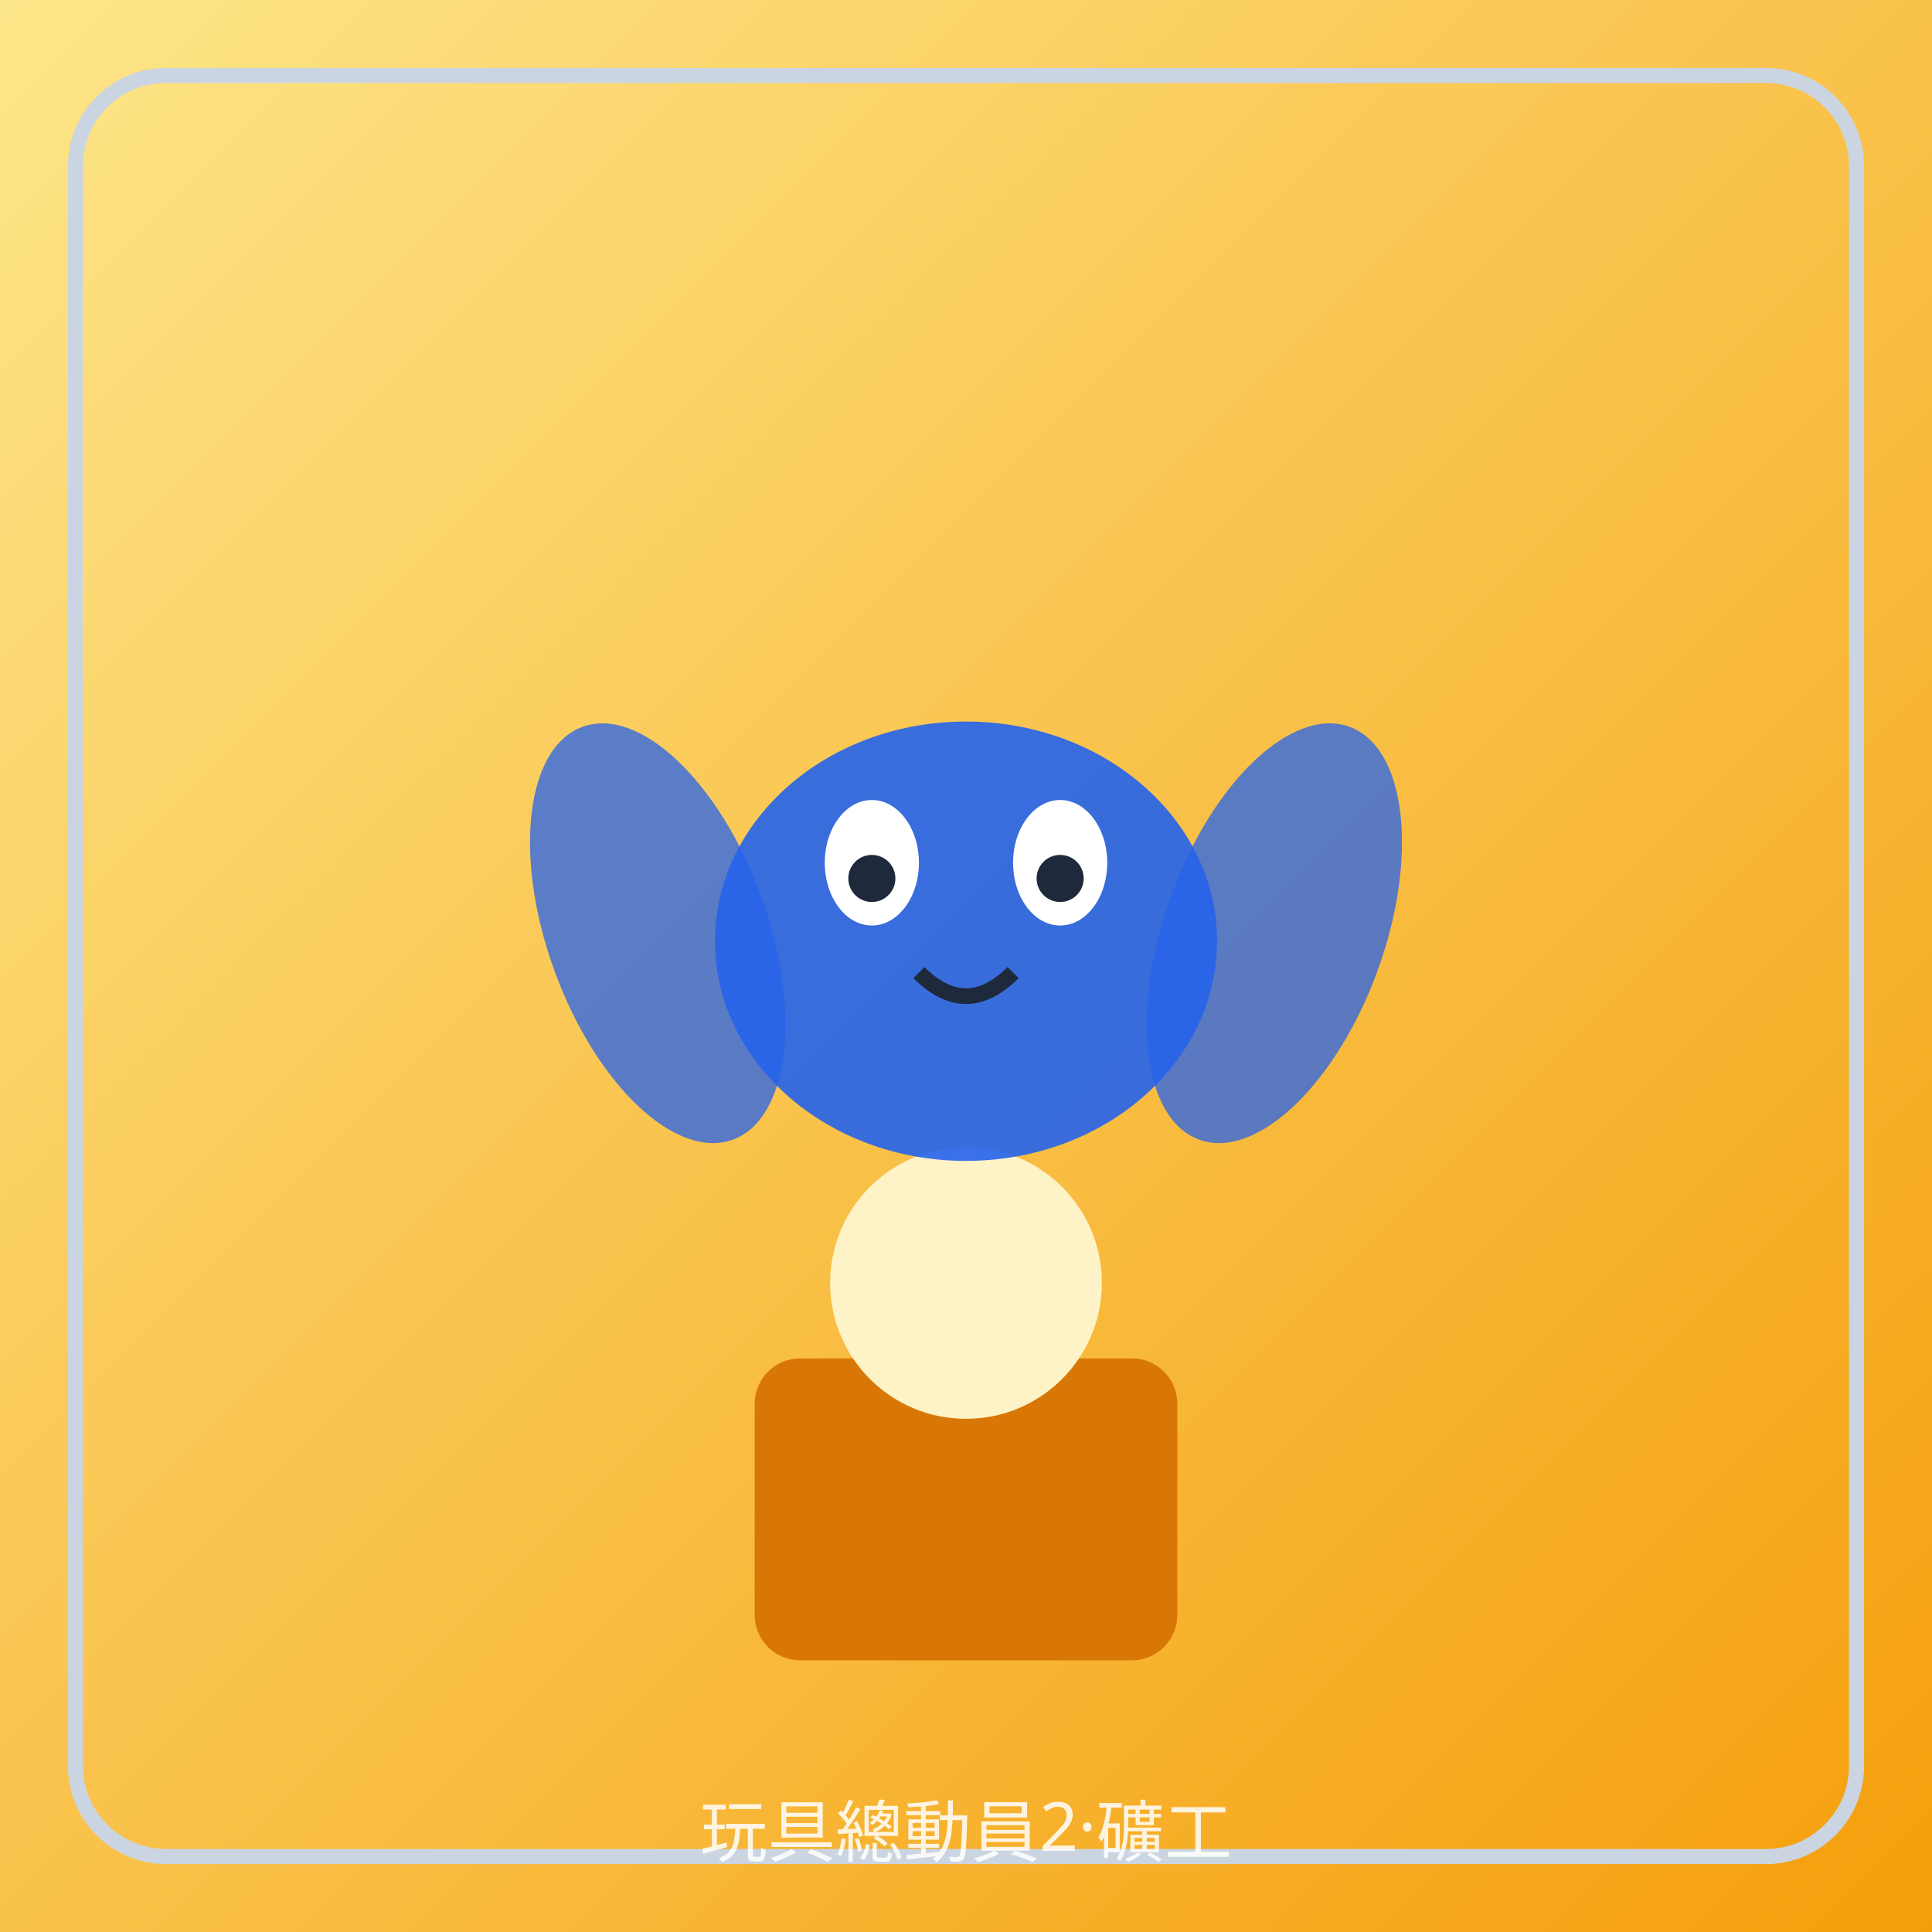
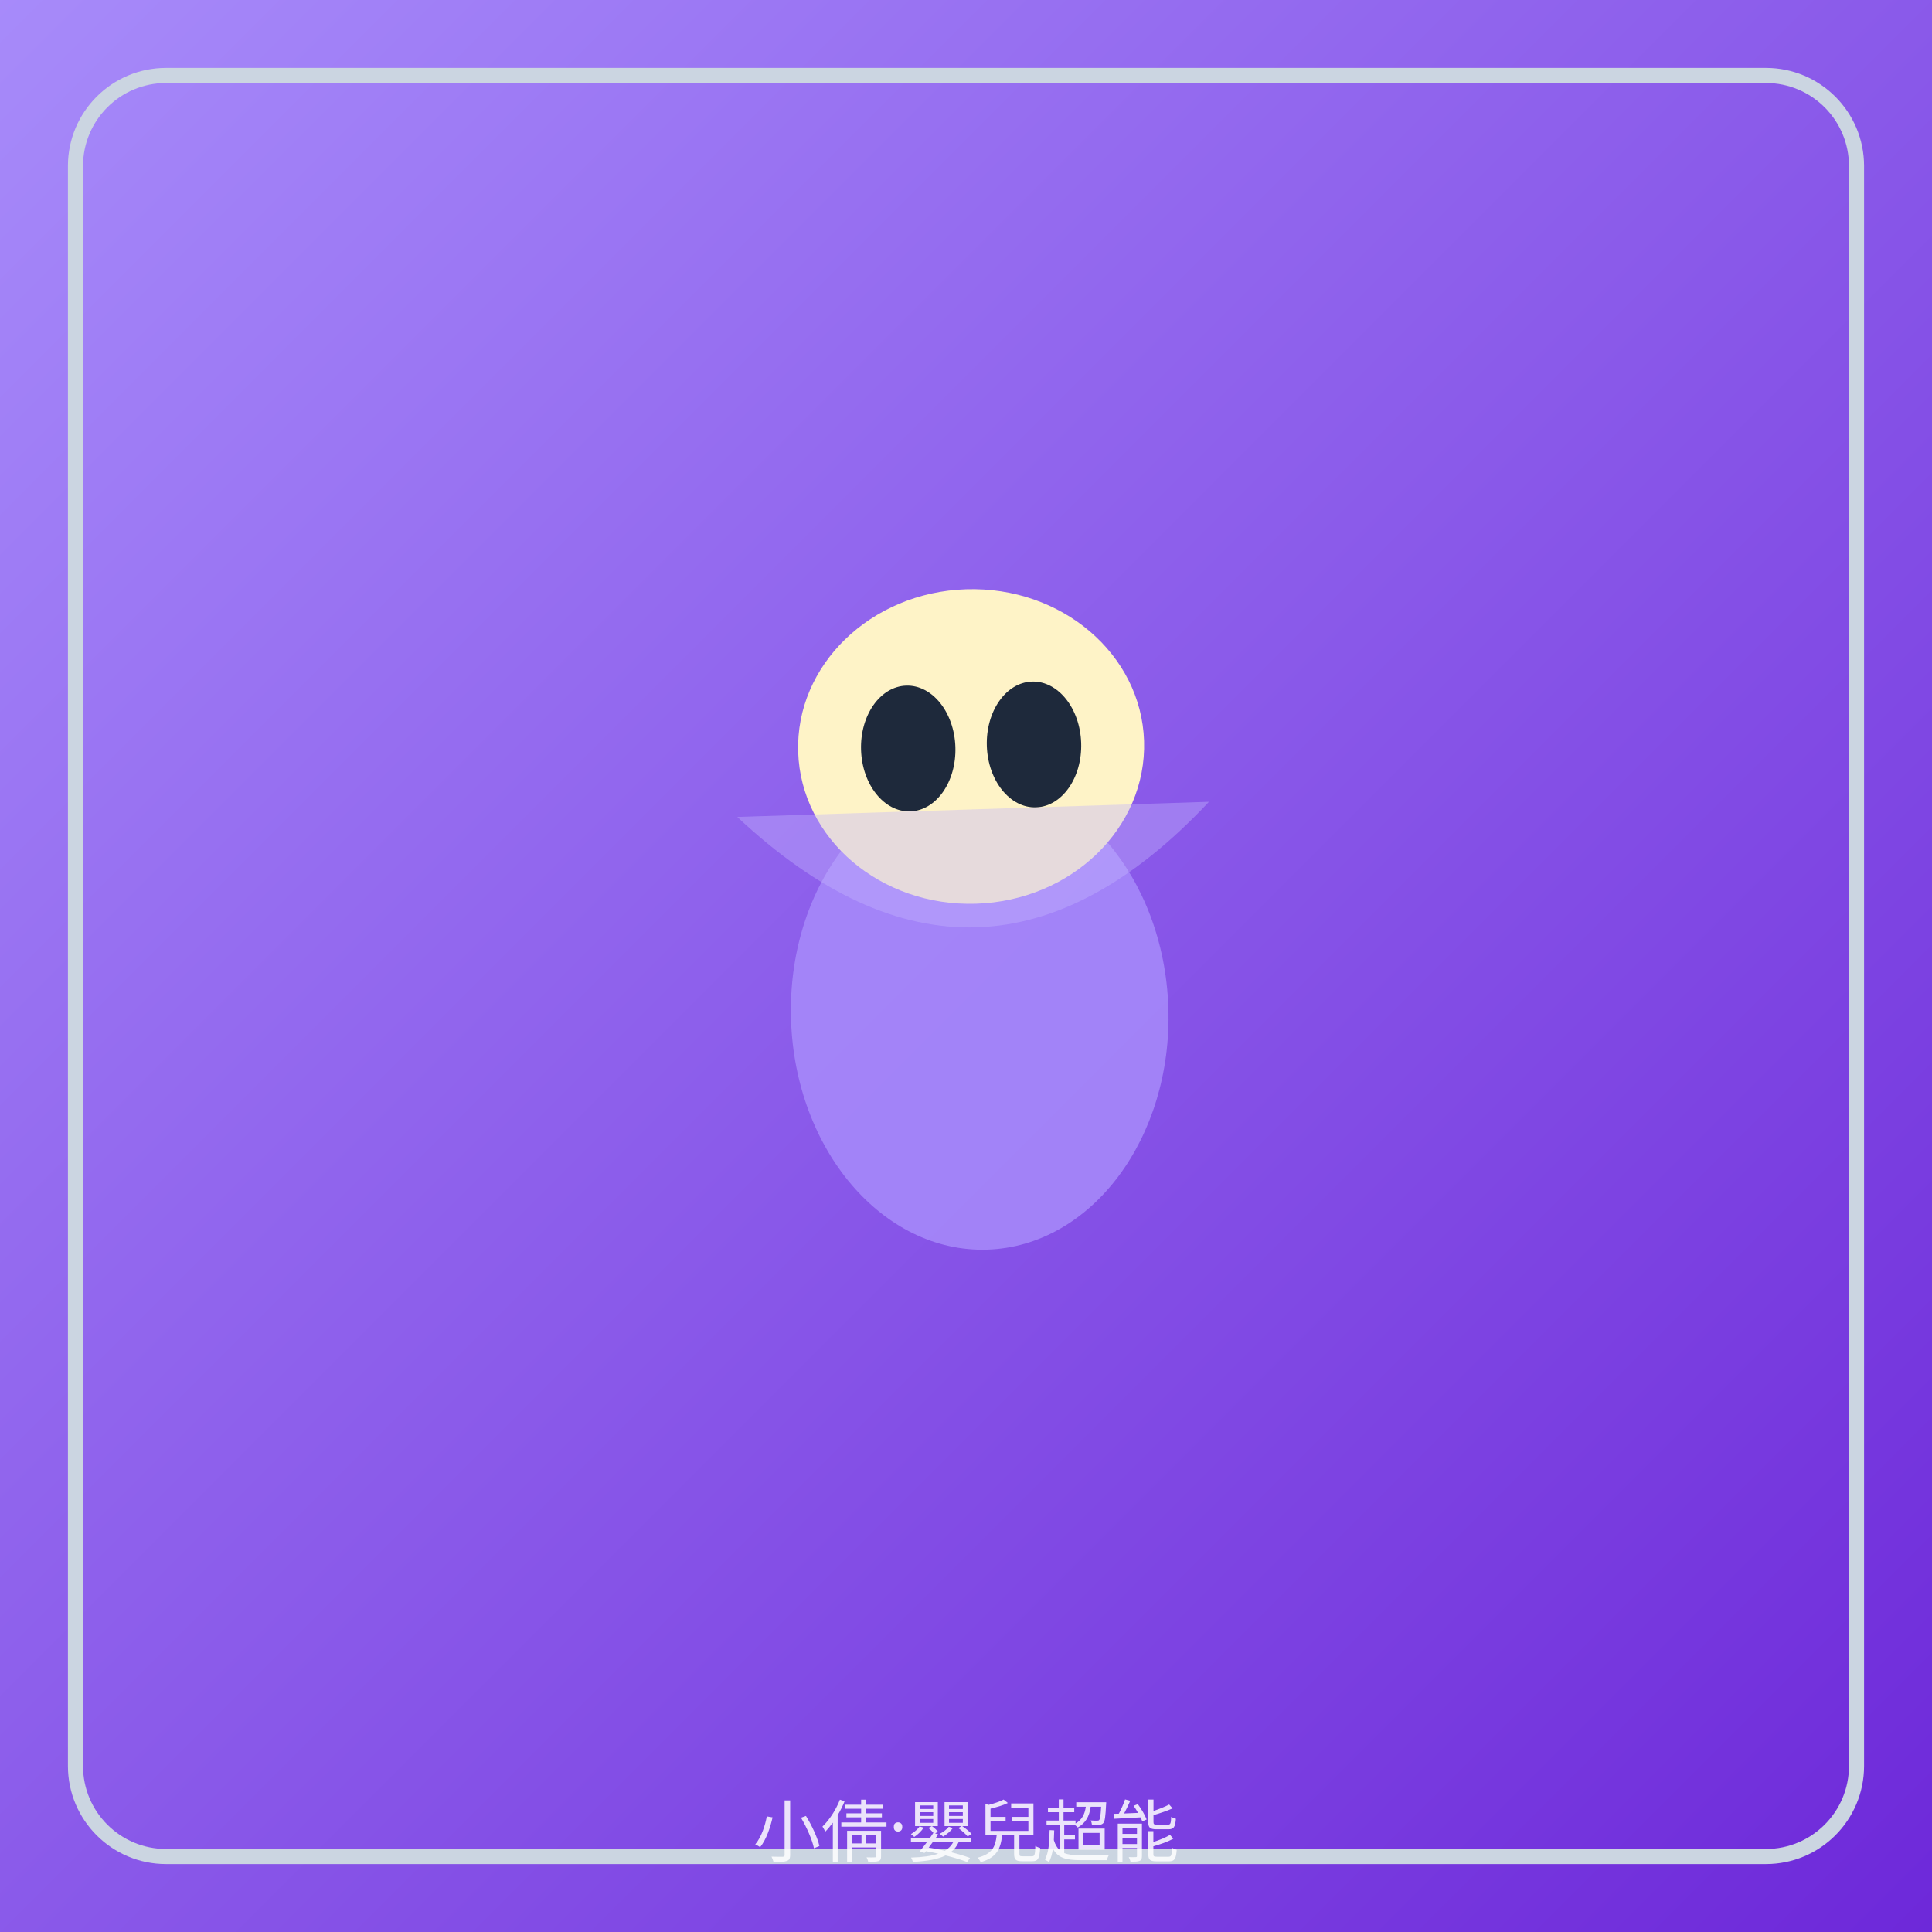
<svg xmlns="http://www.w3.org/2000/svg" viewBox="0 0 256 256" width="256" height="256">
  <defs>
    <linearGradient id="bg" x1="0%" y1="0%" x2="100%" y2="100%">
-       <stop offset="0%" stop-color="#fde68a" />
-       <stop offset="100%" stop-color="#f59e0b" />
+       <stop offset="0%" stop-color="#a78bfa" />
+       <stop offset="100%" stop-color="#6d28d9" />
    </linearGradient>
  </defs>
  <rect width="256" height="256" fill="url(#bg)" />
-   <rect x="100" y="180" width="56" height="40" rx="6" fill="#d97706" />
-   <circle cx="128" cy="170" r="18" fill="#fef3c7" />
-   <g transform="translate(128,114.32) scale(1.0396)">
-     <ellipse cx="0" cy="10" rx="32" ry="28" fill="#2563eb" opacity="0.9" />
-     <ellipse cx="-40" cy="-5" rx="14" ry="28" fill="#2563eb" opacity="0.75" transform="rotate(-20)" />
-     <ellipse cx="40" cy="-5" rx="14" ry="28" fill="#2563eb" opacity="0.75" transform="rotate(20)" />
-     <ellipse cx="-12" cy="0" rx="6" ry="8" fill="#fff" />
-     <ellipse cx="12" cy="0" rx="6" ry="8" fill="#fff" />
-     <circle cx="-12" cy="2" r="3" fill="#1e293b" />
-     <circle cx="12" cy="2" r="3" fill="#1e293b" />
-     <path d="M-6 14 Q0 20 6 14" fill="none" stroke="#1e293b" stroke-width="2" />
+   <g transform="translate(129.28,117.664) rotate(-1.84) scale(1.0422)">
+     <ellipse cx="0" cy="16" rx="24" ry="30" fill="#a78bfa" opacity="0.85" />
+     <ellipse cx="0" cy="-18" rx="22" ry="20" fill="#fef3c7" />
+     <ellipse cx="-8" cy="-18" rx="6" ry="8" fill="#1e293b" />
+     <ellipse cx="8" cy="-18" rx="6" ry="8" fill="#1e293b" />
+     <path d="M-30 -10 Q0 20 30 -10" fill="#c4b5fd" opacity="0.4" />
  </g>
  <rect x="10" y="10" width="236" height="236" rx="12" fill="none" stroke="#cbd5e1" stroke-width="2" />
-   <text x="128" y="246" text-anchor="middle" font-family="Segoe UI,sans-serif" font-size="9" fill="#fff" opacity="0.85">玩具總動員2·礦工</text>
+   <text x="128" y="246" text-anchor="middle" font-family="Segoe UI,sans-serif" font-size="9" fill="#fff" opacity="0.85">小倩·嬰兒超能</text>
</svg>
